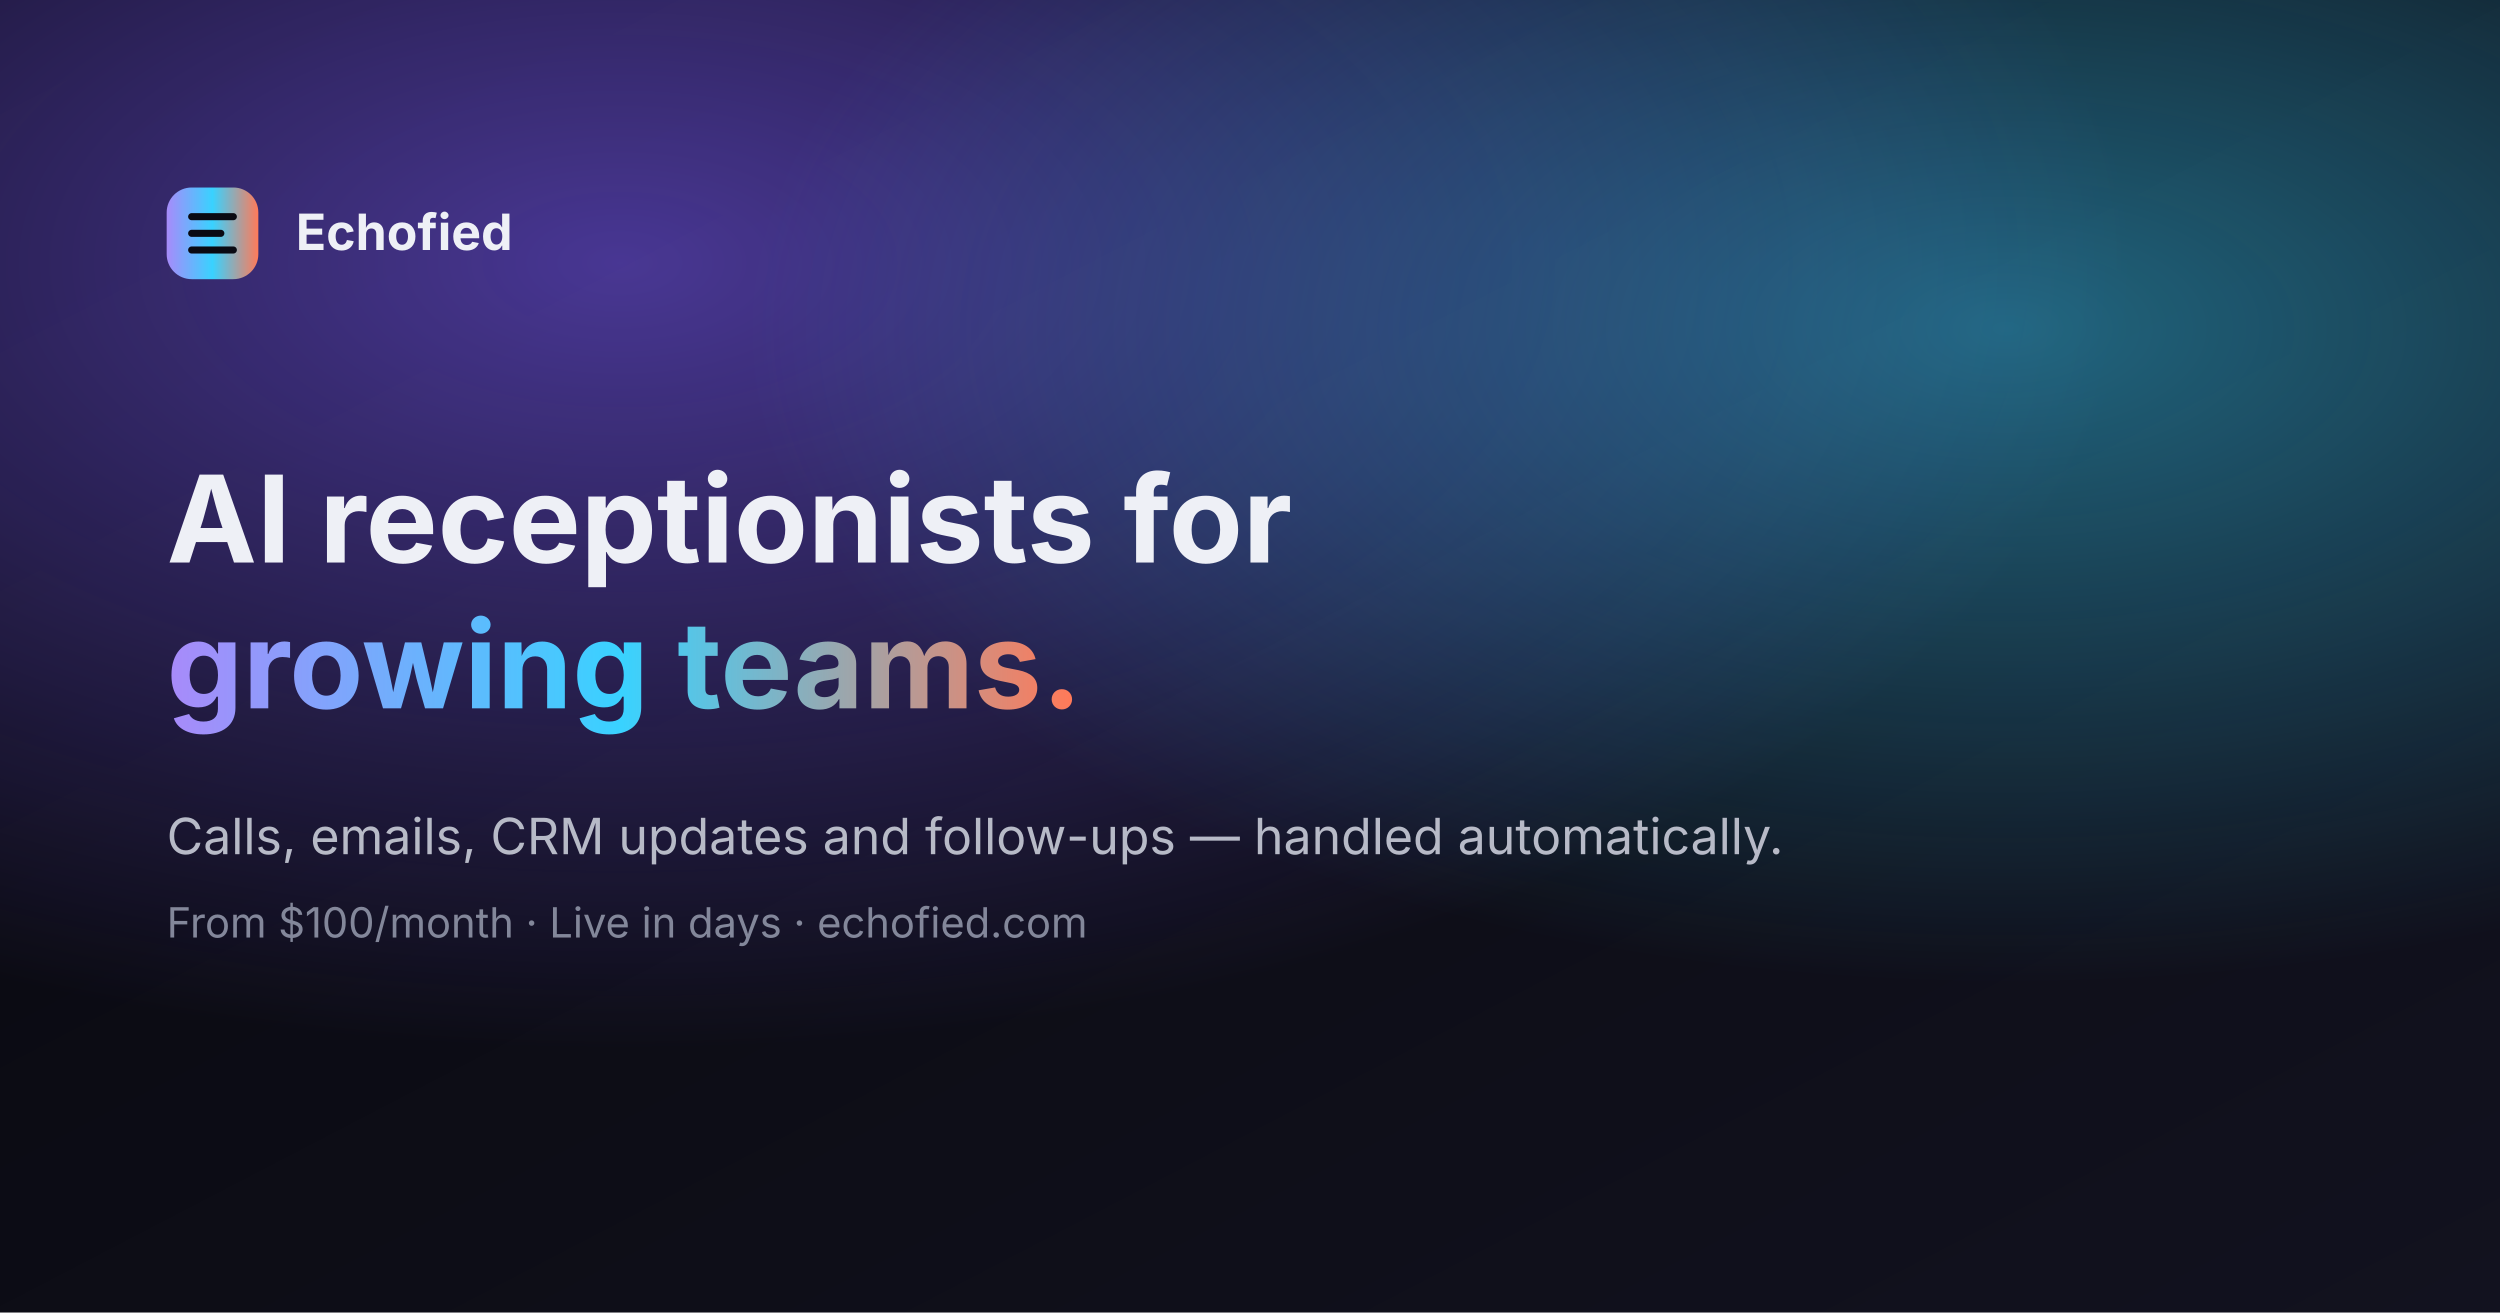
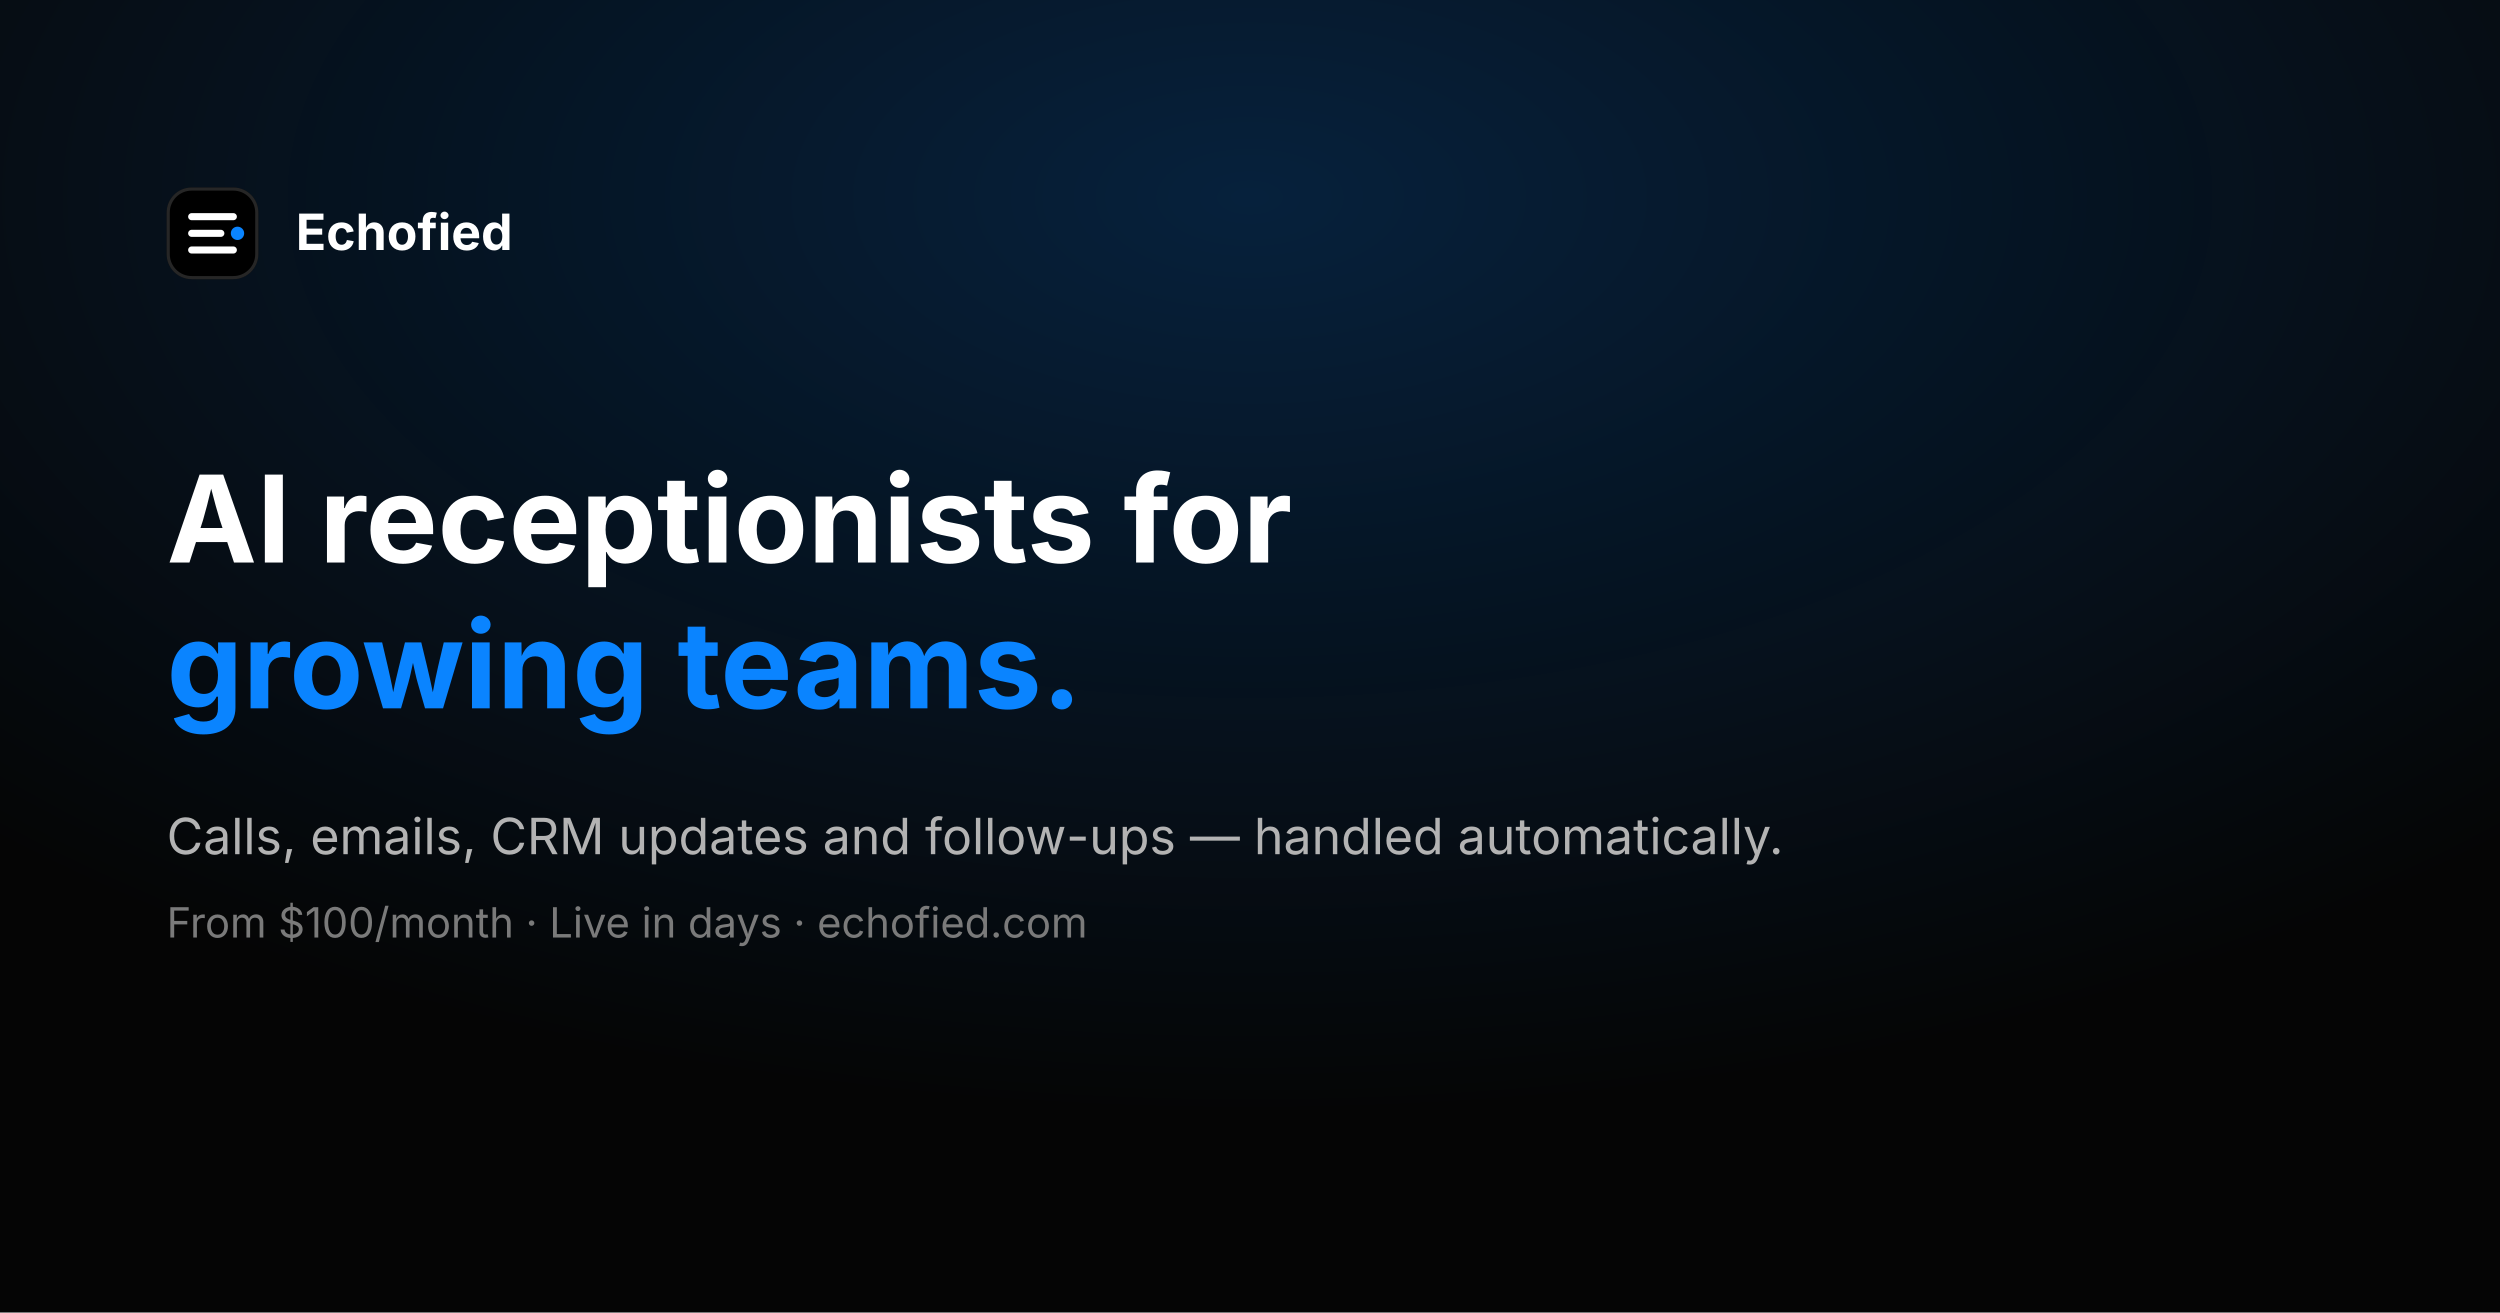
<svg xmlns="http://www.w3.org/2000/svg" viewBox="0 0 1200 630">
  <defs>
-     <linearGradient id="bg" x1="0" y1="0" x2="1" y2="1">
-       <stop offset="0" stop-color="#07070c" />
-       <stop offset="1" stop-color="#12121f" />
-     </linearGradient>
-     <radialGradient id="g1" cx="0.25" cy="0.2" r="0.6">
-       <stop offset="0" stop-color="#7c5cff" stop-opacity="0.55" />
-       <stop offset="1" stop-color="#7c5cff" stop-opacity="0" />
+     <radialGradient id="g" cx="0.5" cy="0.15" r="0.7">
+       <stop offset="0" stop-color="#0a84ff" stop-opacity="0.22" />
+       <stop offset="1" stop-color="#0a84ff" stop-opacity="0" />
    </radialGradient>
-     <radialGradient id="g2" cx="0.8" cy="0.25" r="0.5">
-       <stop offset="0" stop-color="#39d2ff" stop-opacity="0.45" />
-       <stop offset="1" stop-color="#39d2ff" stop-opacity="0" />
-     </radialGradient>
-     <linearGradient id="accent" x1="0" y1="0" x2="1" y2="0">
-       <stop offset="0" stop-color="#a78bfa" />
-       <stop offset="0.5" stop-color="#39d2ff" />
-       <stop offset="1" stop-color="#ff7a59" />
-     </linearGradient>
  </defs>
-   <rect width="1200" height="630" fill="url(#bg)" />
-   <rect width="1200" height="630" fill="url(#g1)" />
-   <rect width="1200" height="630" fill="url(#g2)" />
+   <rect width="1200" height="630" fill="#050505" />
+   <rect width="1200" height="630" fill="url(#g)" />
  <g transform="translate(80, 90)">
-     <rect x="0" y="0" width="44" height="44" rx="12" fill="url(#accent)" />
-     <path d="M12 14h20M12 22h14M12 30h20" stroke="#0a0a12" stroke-width="3.4" stroke-linecap="round" />
-     <text x="62" y="30" fill="#eef0f6" font-family="Inter, system-ui, sans-serif" font-size="24" font-weight="700">Echofied</text>
+     <rect x="0" y="0" width="44" height="44" rx="12" fill="#0a0a0a" />
+     <rect x="0.75" y="0.75" width="42.5" height="42.5" rx="11.25" stroke="#262626" stroke-width="1.5" />
+     <path d="M12 14h20M12 22h14M12 30h20" stroke="#ffffff" stroke-width="3.4" stroke-linecap="round" />
+     <circle cx="34" cy="22" r="3.2" fill="#0a84ff" />
+     <text x="62" y="30" fill="#ffffff" font-family="Inter, system-ui, sans-serif" font-size="24" font-weight="700">Echofied</text>
  </g>
-   <text x="80" y="270" fill="#eef0f6" font-family="Inter, system-ui, sans-serif" font-size="58" font-weight="700">AI receptionists for</text>
-   <text x="80" y="340" fill="url(#accent)" font-family="Inter, system-ui, sans-serif" font-size="58" font-weight="700">growing teams.</text>
-   <text x="80" y="410" fill="#b7bac7" font-family="Inter, system-ui, sans-serif" font-size="24">Calls, emails, CRM updates and follow-ups — handled automatically.</text>
-   <text x="80" y="450" fill="#83879a" font-family="Inter, system-ui, sans-serif" font-size="20">From $100/month · Live in days · echofied.com</text>
+   <text x="80" y="270" fill="#ffffff" font-family="Inter, system-ui, sans-serif" font-size="58" font-weight="700">AI receptionists for</text>
+   <text x="80" y="340" fill="#0a84ff" font-family="Inter, system-ui, sans-serif" font-size="58" font-weight="700">growing teams.</text>
+   <text x="80" y="410" fill="#b3b3b3" font-family="Inter, system-ui, sans-serif" font-size="24">Calls, emails, CRM updates and follow-ups — handled automatically.</text>
+   <text x="80" y="450" fill="#7a7a7a" font-family="Inter, system-ui, sans-serif" font-size="20">From $100/month · Live in days · echofied.com</text>
</svg>
